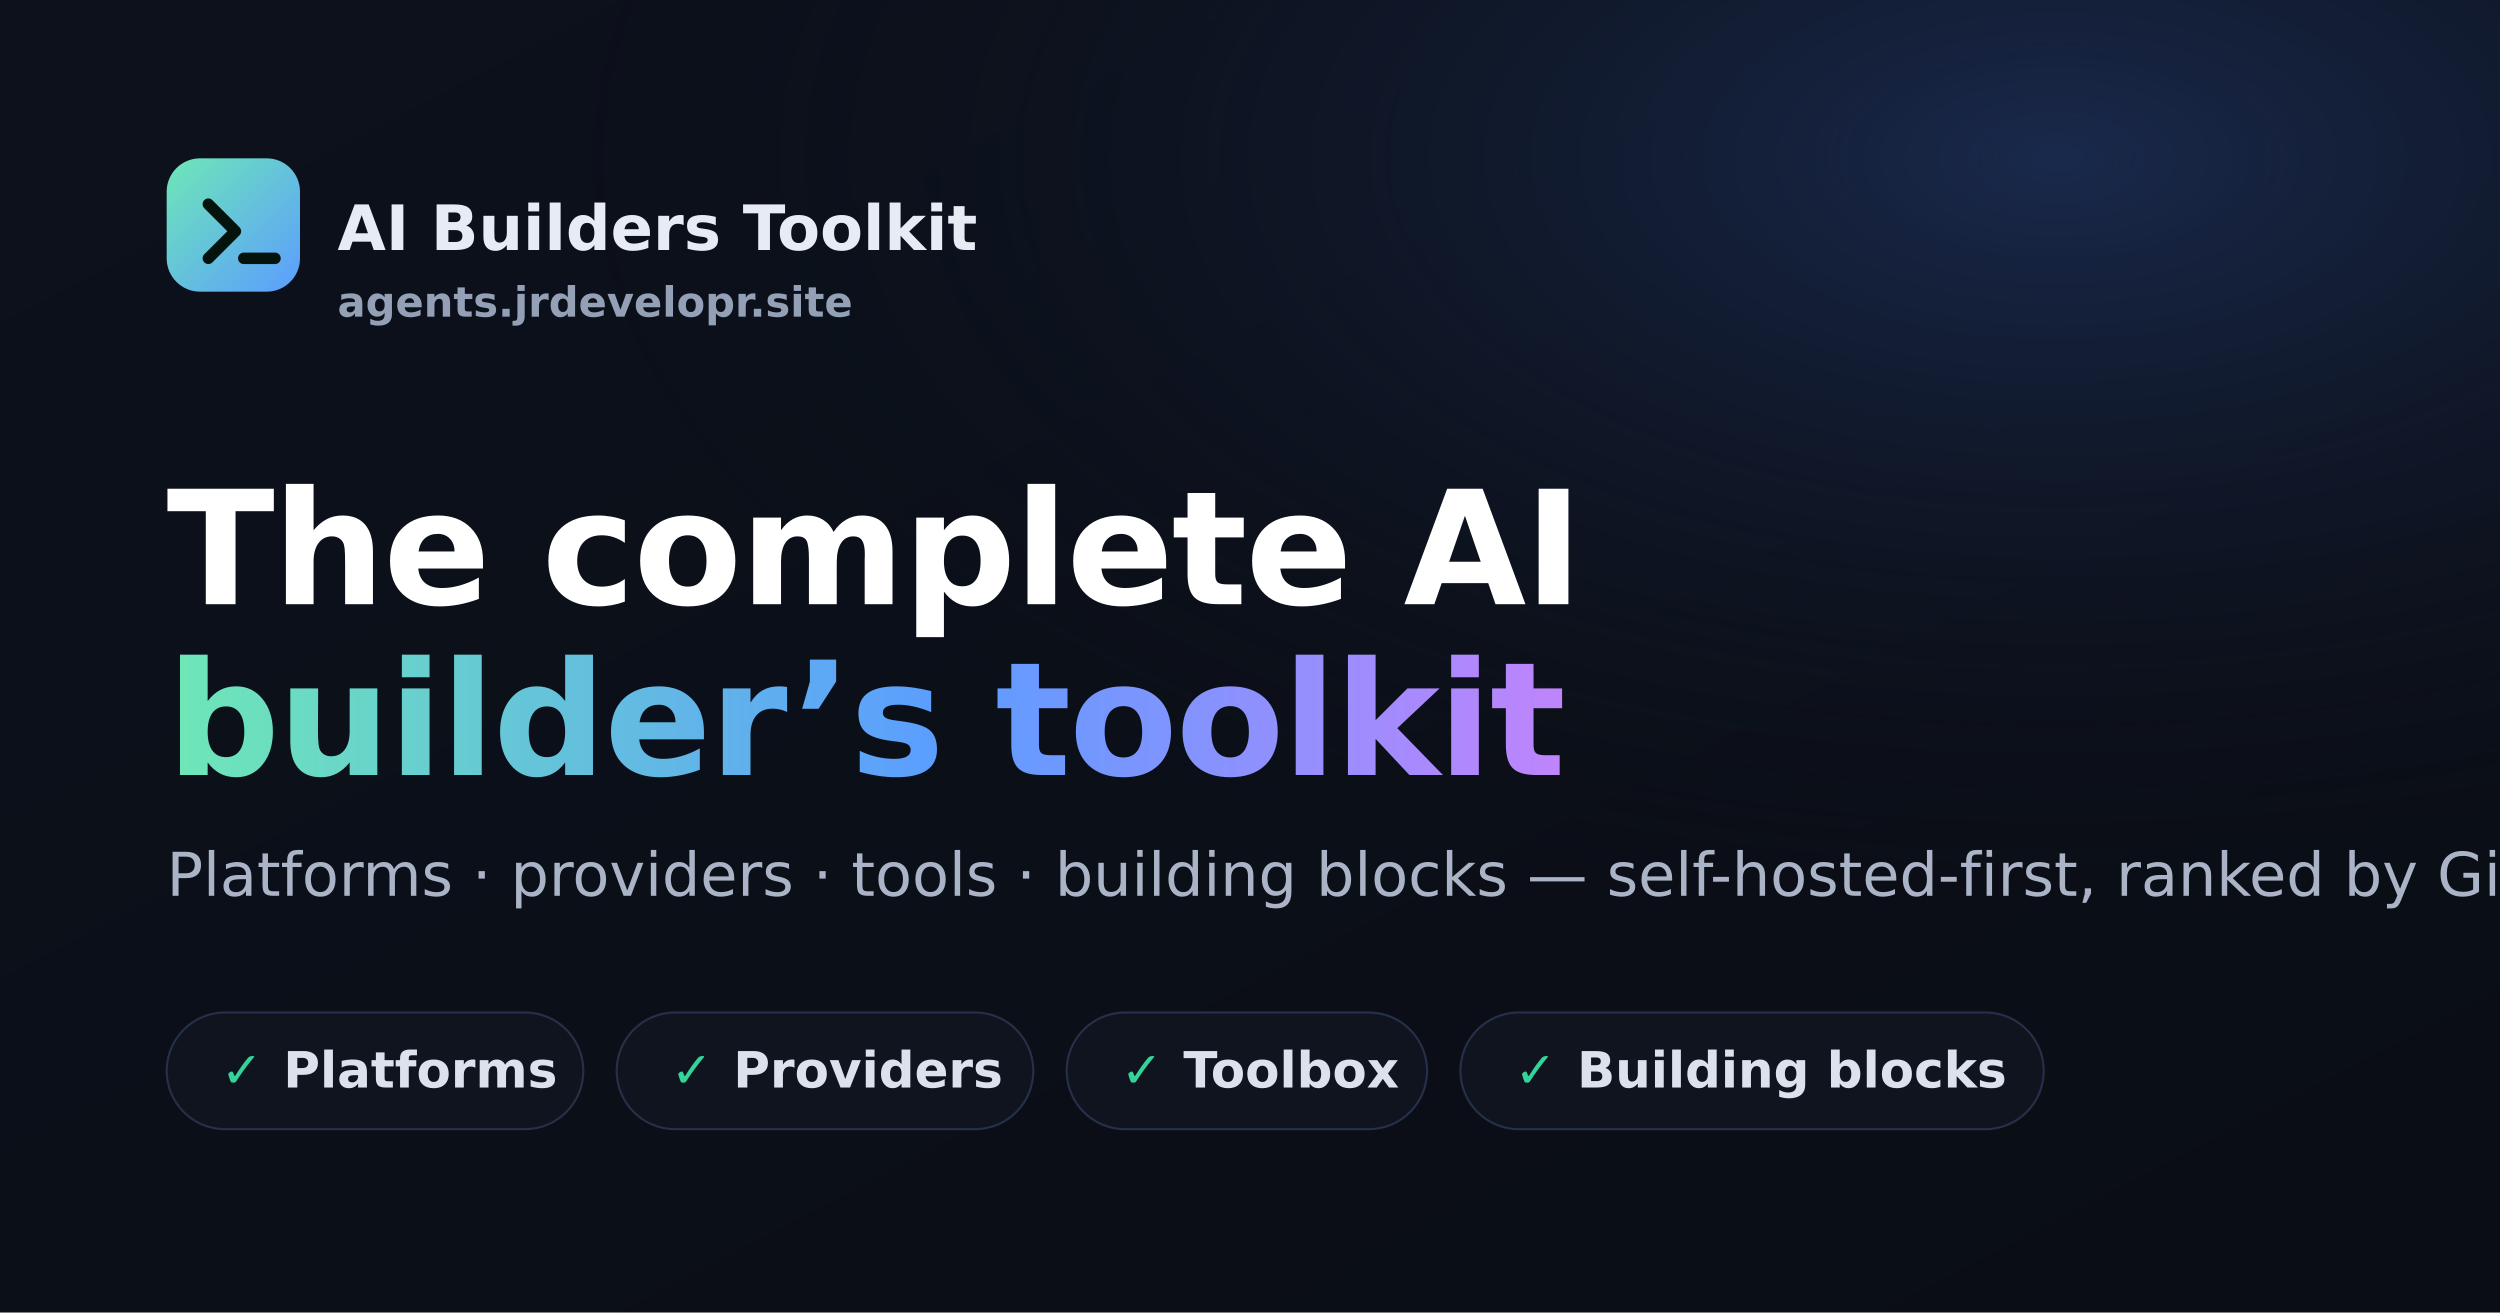
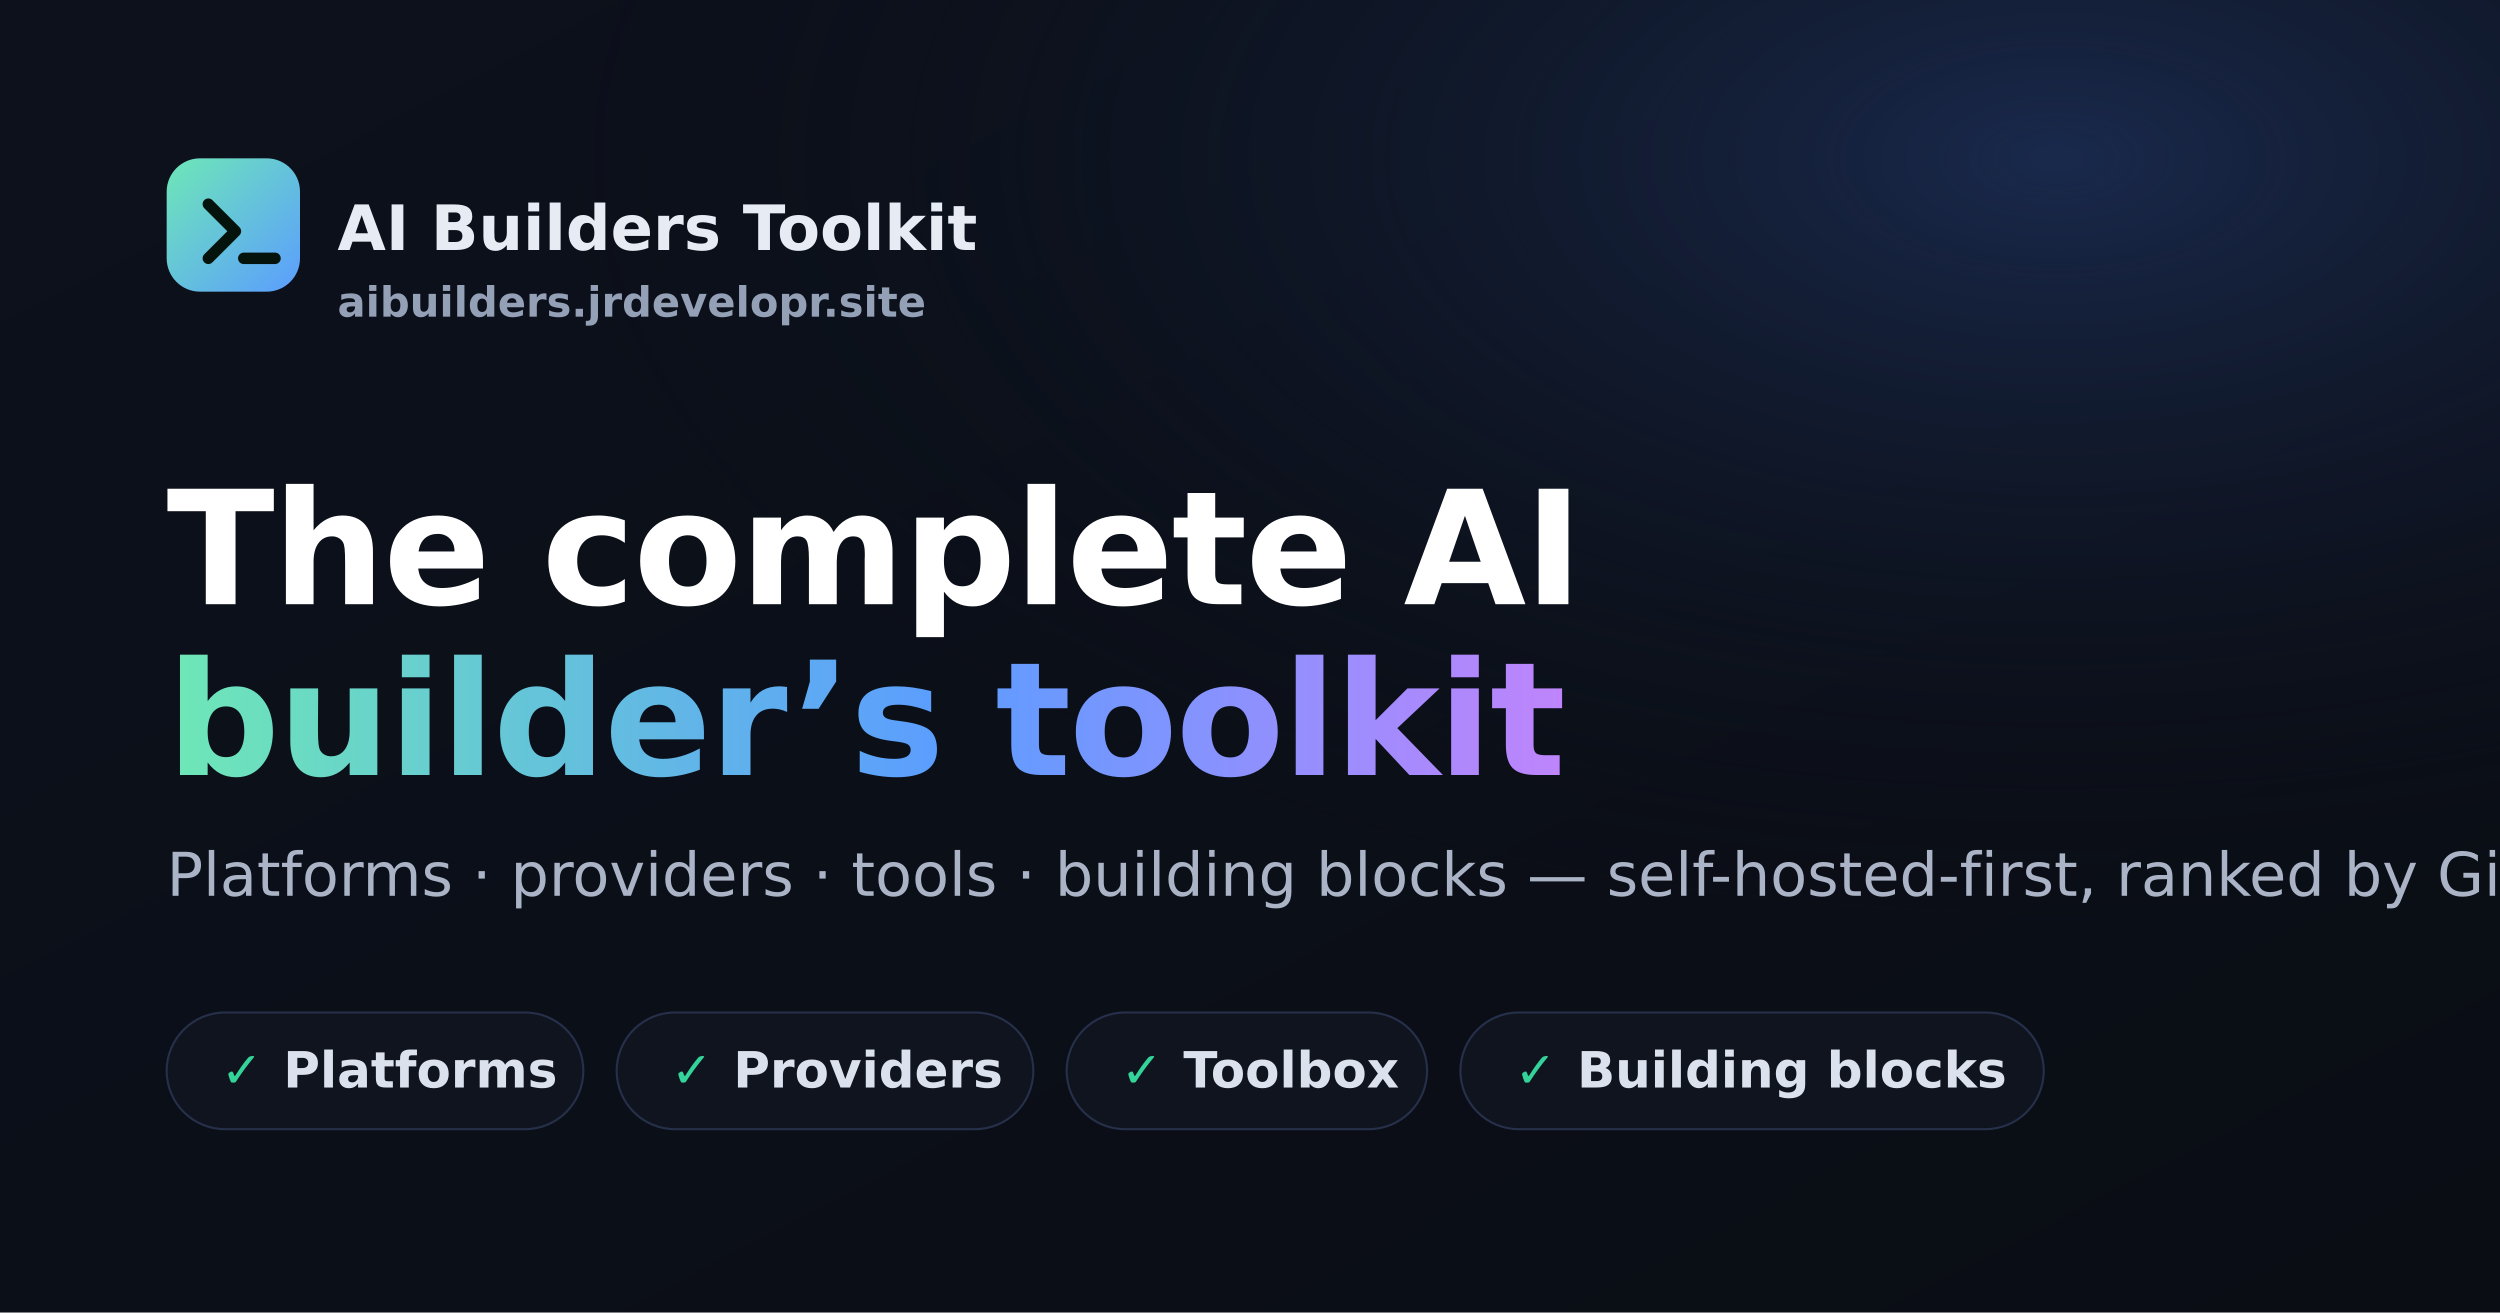
<svg xmlns="http://www.w3.org/2000/svg" width="1200" height="630" viewBox="0 0 1200 630" font-family="DejaVu Sans, Arial, sans-serif">
  <defs>
    <linearGradient id="bg" x1="0" y1="0" x2="1" y2="1">
      <stop offset="0" stop-color="#0c111c" />
      <stop offset="1" stop-color="#0a0d14" />
    </linearGradient>
    <radialGradient id="glow" cx="0.82" cy="0.12" r="0.6">
      <stop offset="0" stop-color="#1b2c52" stop-opacity="0.9" />
      <stop offset="1" stop-color="#0a0d14" stop-opacity="0" />
    </radialGradient>
    <linearGradient id="grad" x1="0" y1="0" x2="1" y2="0">
      <stop offset="0" stop-color="#6ee7b7" />
      <stop offset="0.55" stop-color="#5b9dff" />
      <stop offset="1" stop-color="#c084fc" />
    </linearGradient>
    <linearGradient id="mark" x1="0" y1="0" x2="1" y2="1">
      <stop offset="0" stop-color="#6ee7b7" />
      <stop offset="1" stop-color="#5b9dff" />
    </linearGradient>
  </defs>
  <rect width="1200" height="630" fill="url(#bg)" />
  <rect width="1200" height="630" fill="url(#glow)" />
  <g transform="translate(80,76)">
    <rect width="64" height="64" rx="16" fill="url(#mark)" />
    <path d="M20 22l13 13-13 13M37 48h15" fill="none" stroke="#04140d" stroke-width="5.5" stroke-linecap="round" stroke-linejoin="round" />
  </g>
  <text x="162" y="120" fill="#e7ebf3" font-size="30" font-weight="700">AI Builders Toolkit</text>
-   <text x="162" y="152" fill="#94a0b6" font-size="20" font-weight="600">agents.jrdevelopr.site</text>
+   <text x="162" y="152" fill="#94a0b6" font-size="20" font-weight="600">aibuilders.jrdevelopr.site</text>
  <text x="80" y="290" fill="#ffffff" font-size="76" font-weight="800" letter-spacing="-1">The complete AI</text>
  <text x="80" y="372" font-size="76" font-weight="800" letter-spacing="-1" fill="url(#grad)">builder’s toolkit</text>
  <text x="80" y="430" fill="#aab4c6" font-size="29" font-weight="500">Platforms · providers · tools · building blocks — self-hosted-first, ranked by GitHub stars.</text>
  <g font-size="24" font-weight="700">
    <g transform="translate(80,486)">
      <rect width="200" height="56" rx="28" fill="#10141f" stroke="#26304a" />
      <text x="26" y="36" fill="#34d399">✓</text>
      <text x="56" y="36" fill="#dbe2ee">Platforms</text>
    </g>
    <g transform="translate(296,486)">
      <rect width="200" height="56" rx="28" fill="#10141f" stroke="#26304a" />
      <text x="26" y="36" fill="#34d399">✓</text>
      <text x="56" y="36" fill="#dbe2ee">Providers</text>
    </g>
    <g transform="translate(512,486)">
      <rect width="173" height="56" rx="28" fill="#10141f" stroke="#26304a" />
      <text x="26" y="36" fill="#34d399">✓</text>
      <text x="56" y="36" fill="#dbe2ee">Toolbox</text>
    </g>
    <g transform="translate(701,486)">
      <rect width="280" height="56" rx="28" fill="#10141f" stroke="#26304a" />
      <text x="26" y="36" fill="#34d399">✓</text>
      <text x="56" y="36" fill="#dbe2ee">Building blocks</text>
    </g>
  </g>
</svg>
